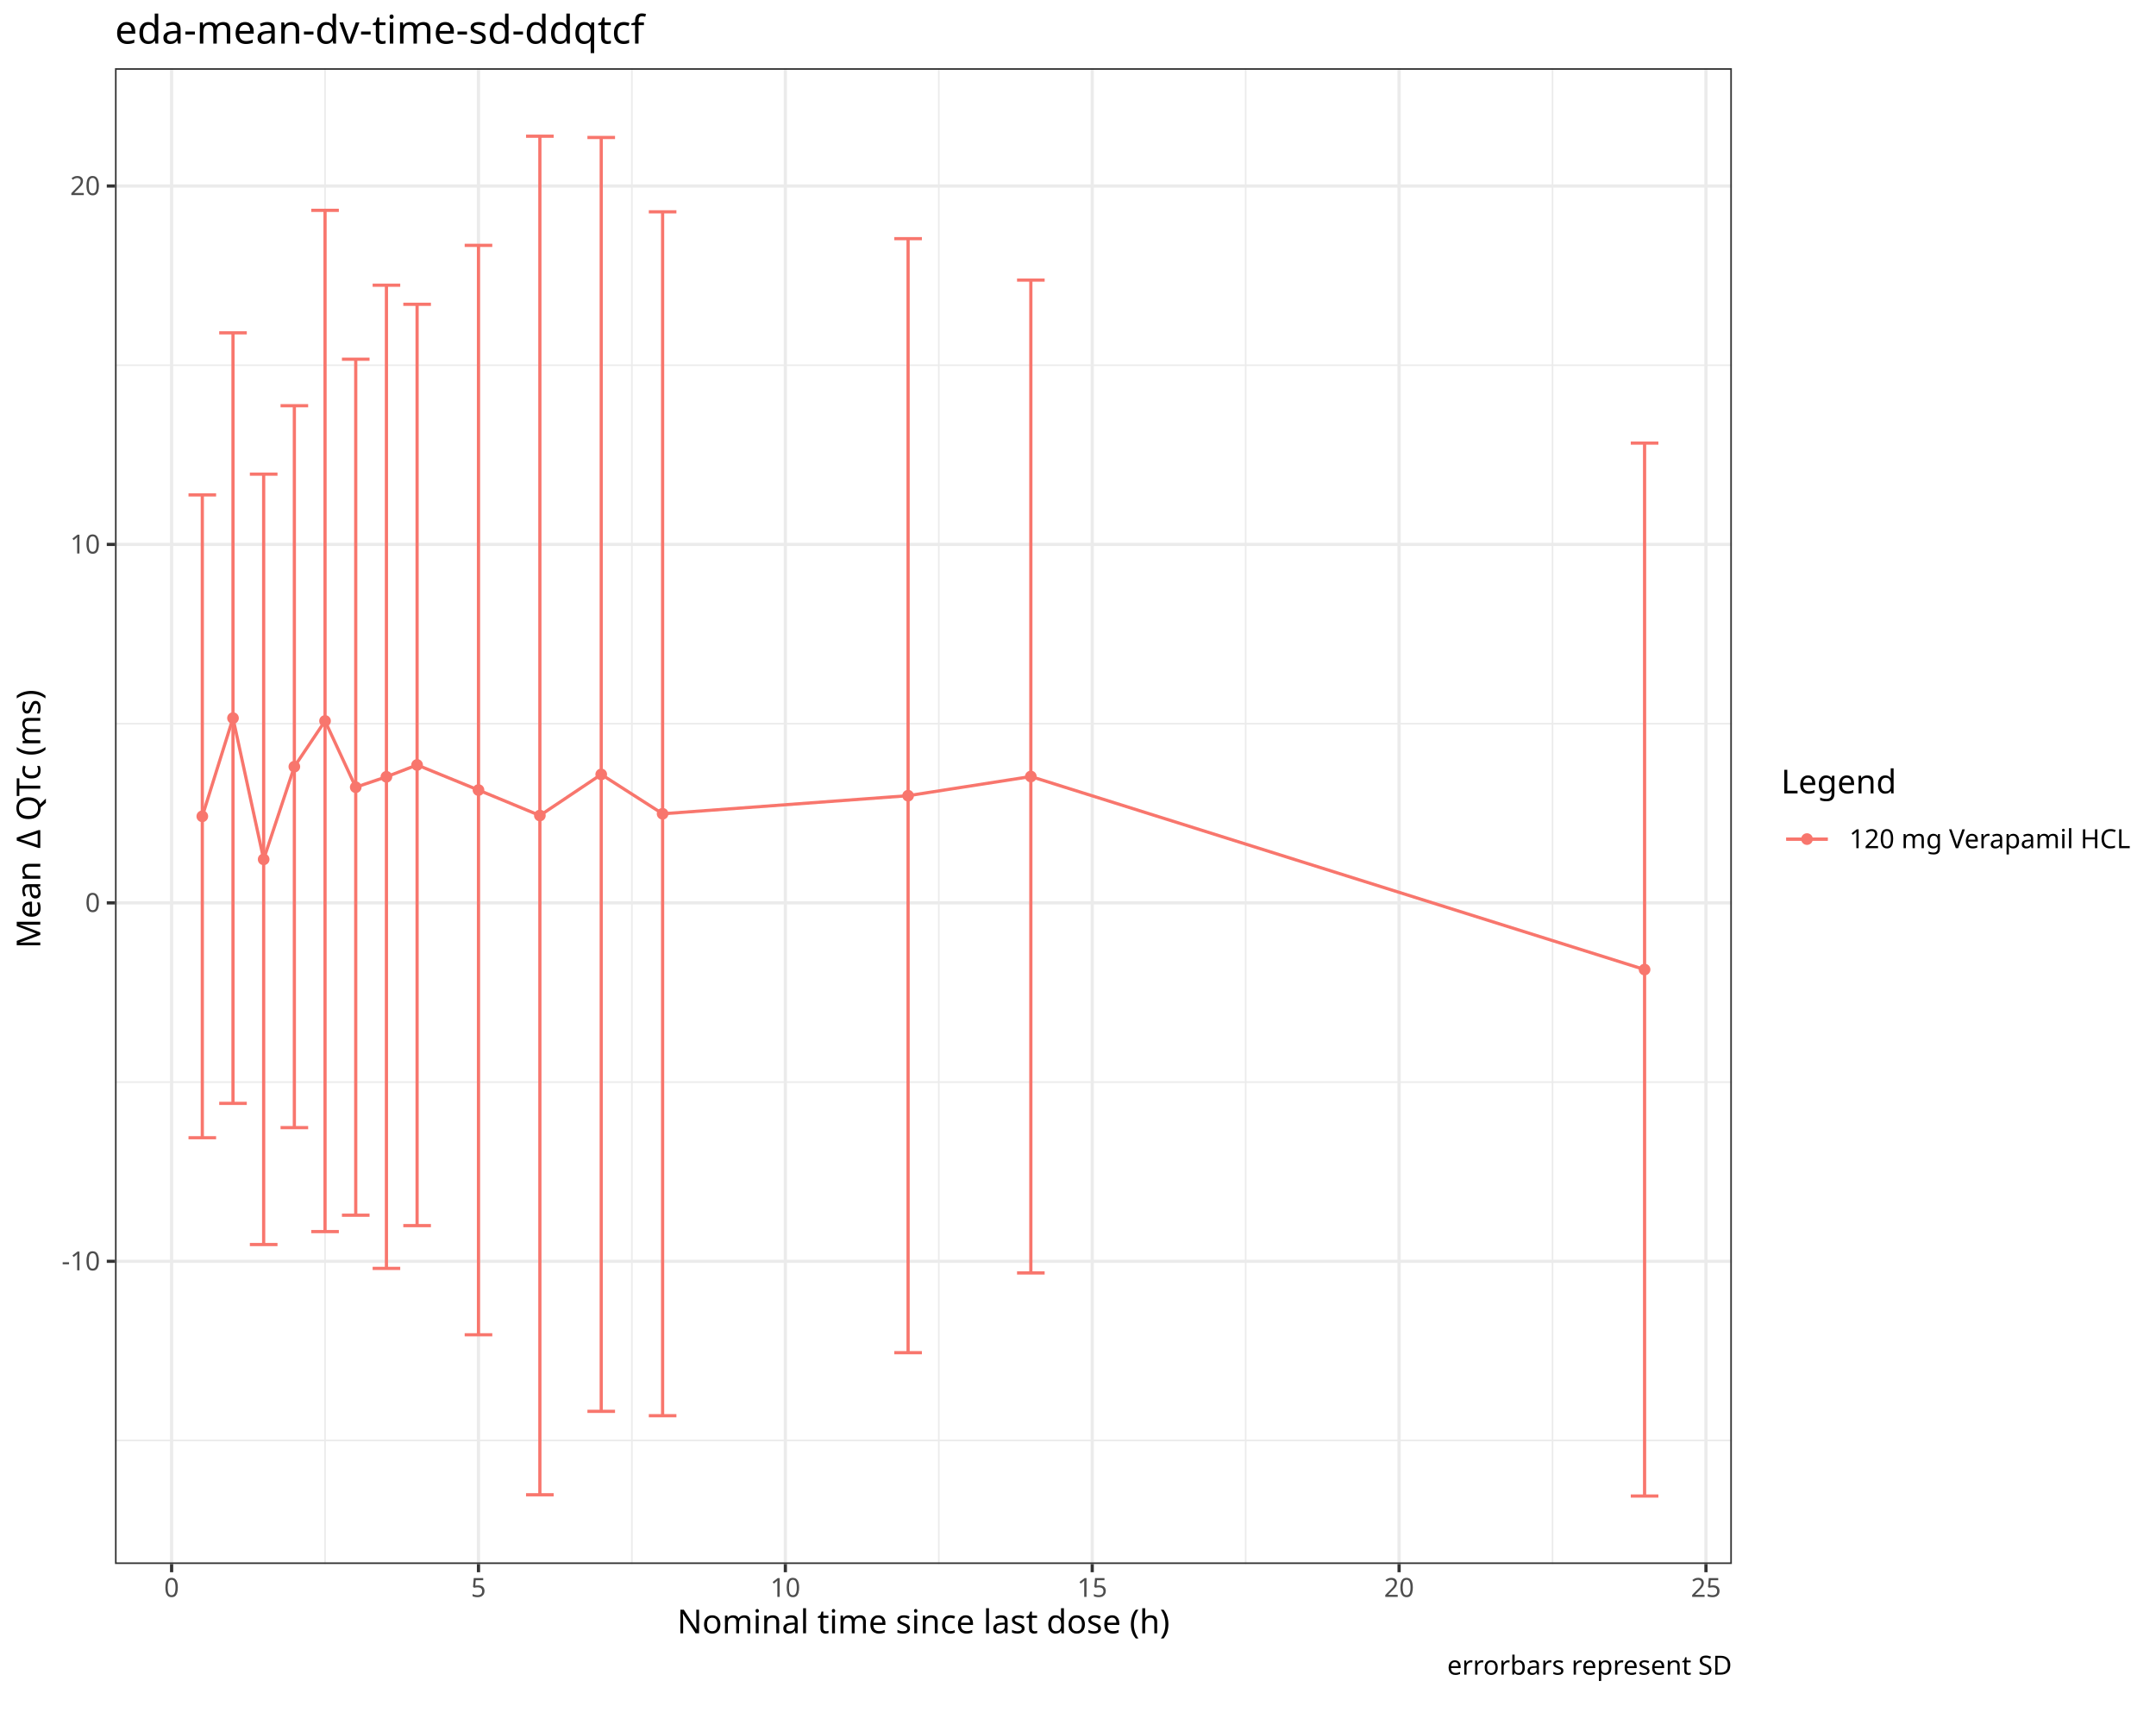
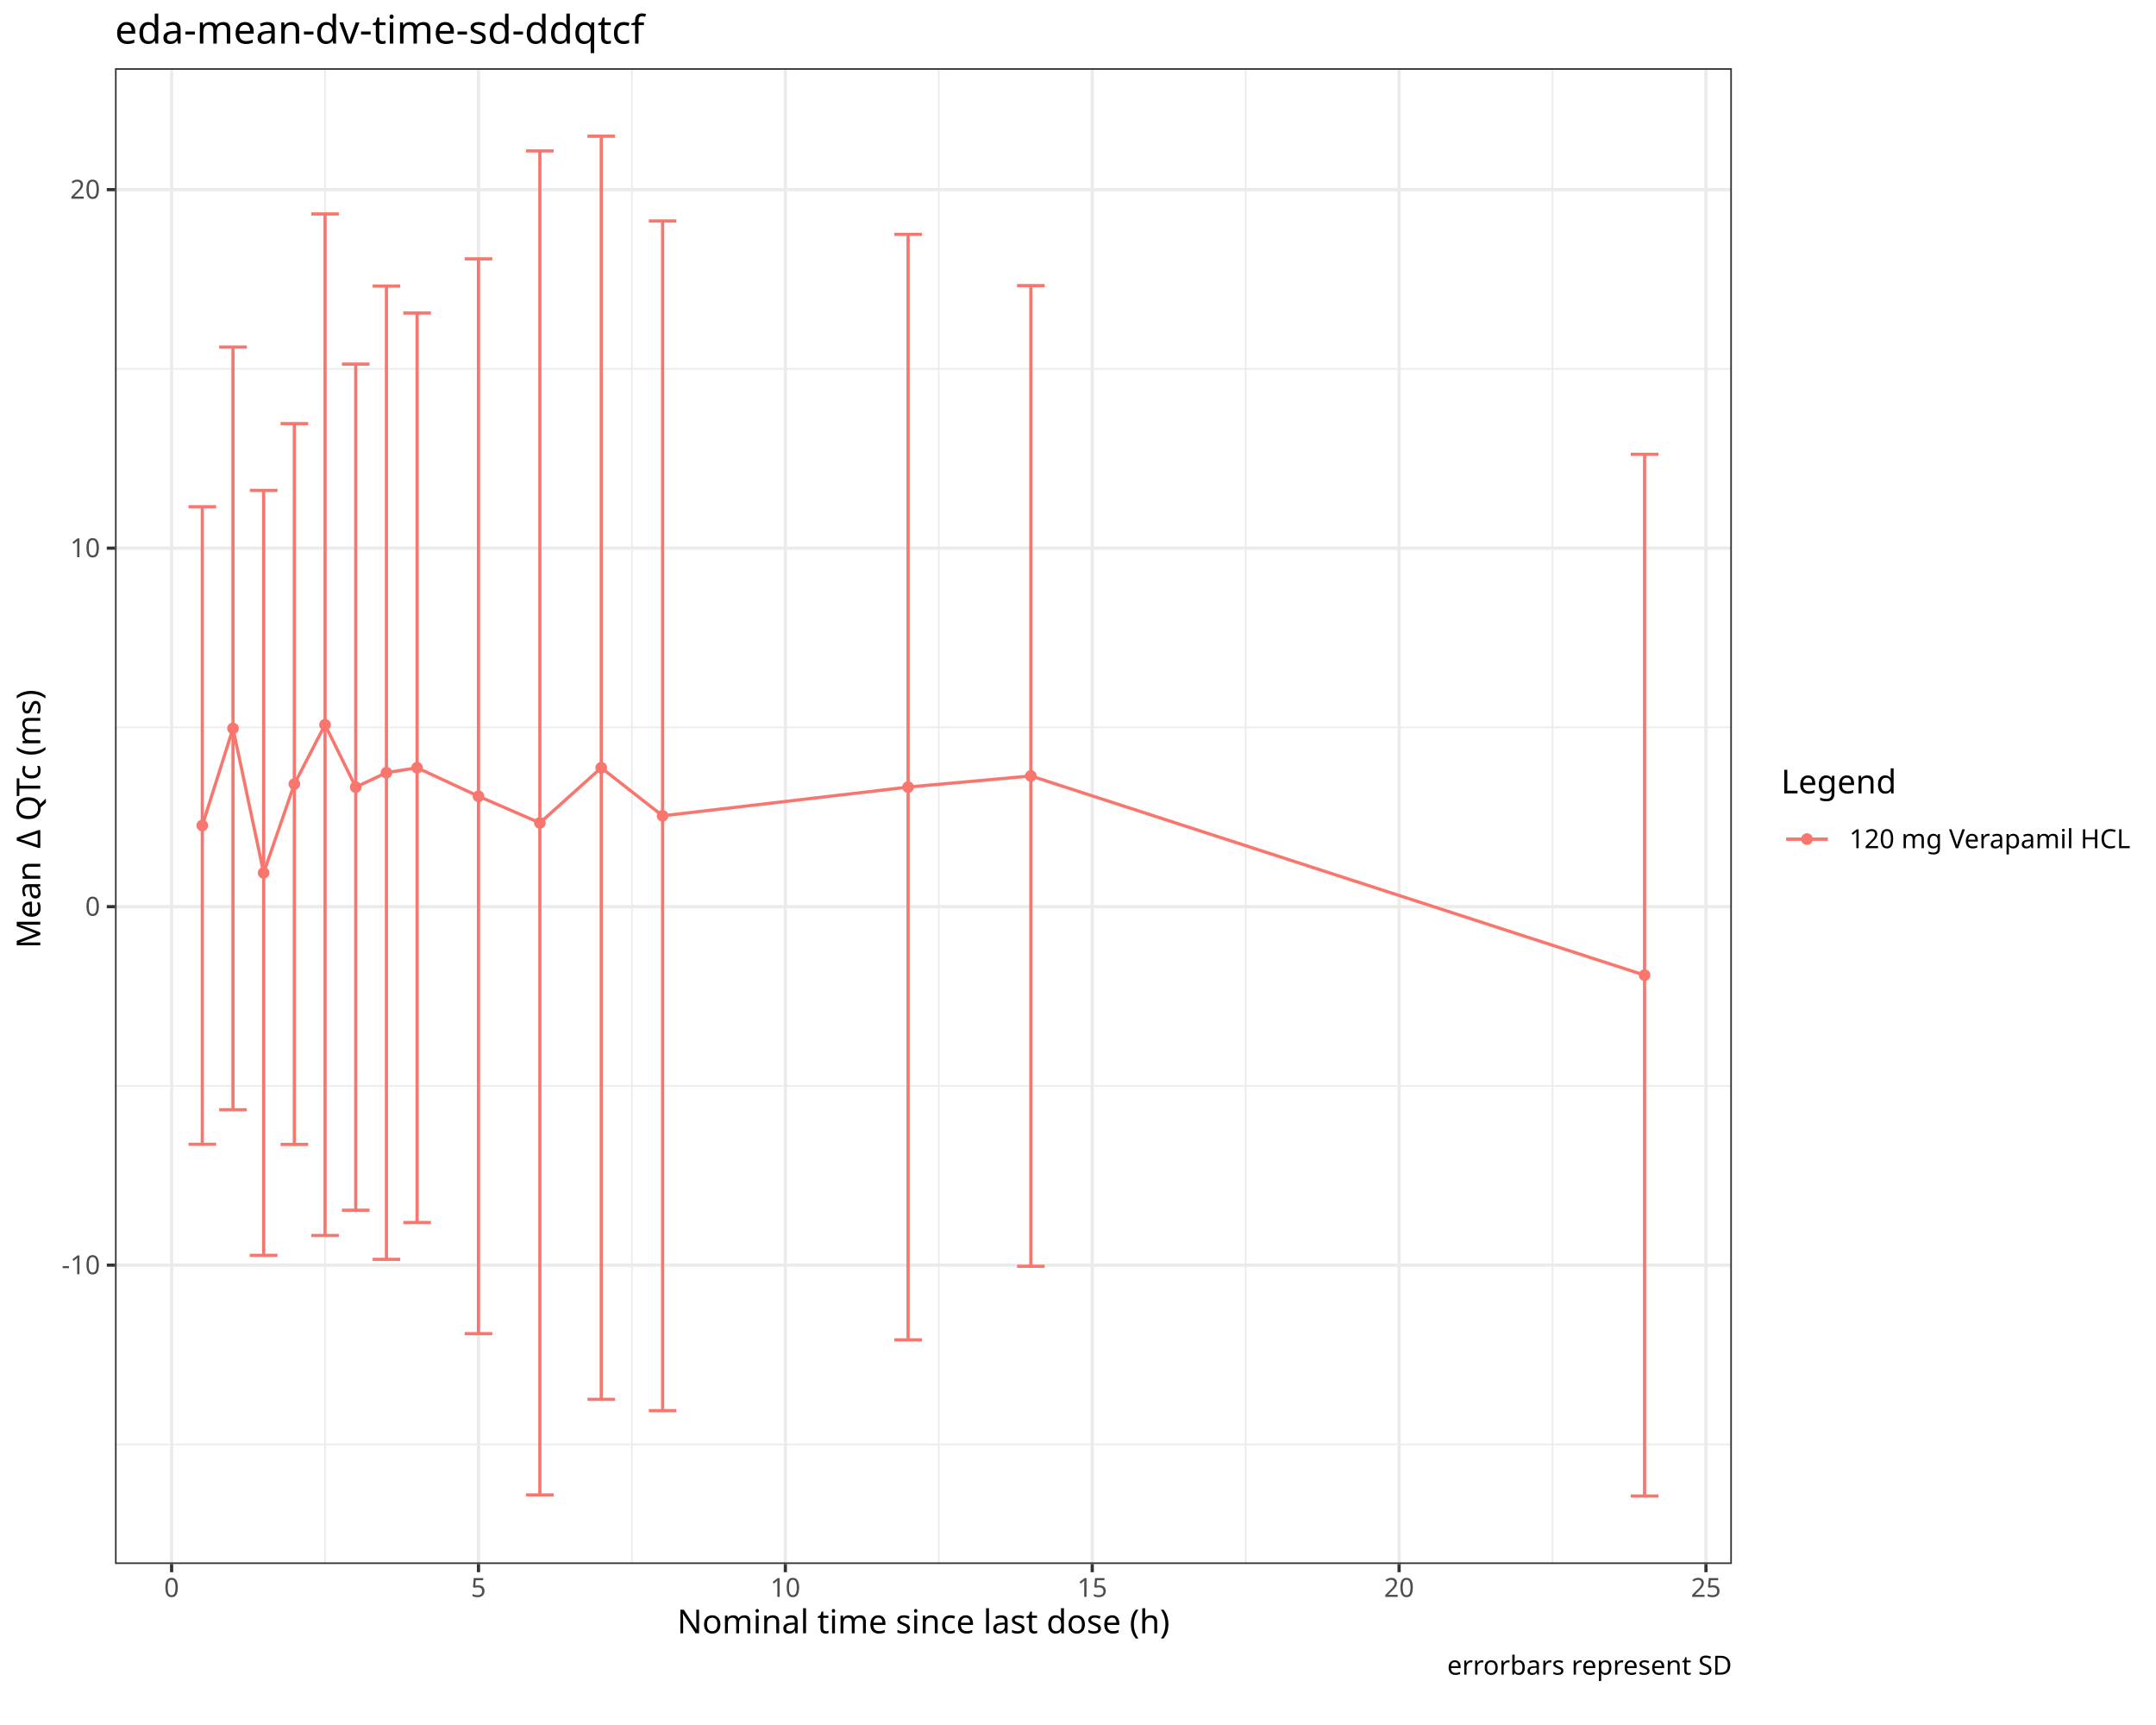
<svg xmlns="http://www.w3.org/2000/svg" class="svglite" data-engine-version="2.0" width="720.00pt" height="576.00pt" viewBox="0 0 720.00 576.00">
  <defs>
    <style type="text/css">
    .svglite line, .svglite polyline, .svglite polygon, .svglite path, .svglite rect, .svglite circle {
      fill: none;
      stroke: #000000;
      stroke-linecap: round;
      stroke-linejoin: round;
      stroke-miterlimit: 10.00;
    }
  </style>
  </defs>
  <rect width="100%" height="100%" style="stroke: none; fill: #FFFFFF;" />
  <defs>
    <clipPath id="cpMC4wMHw3MjAuMDB8MC4wMHw1NzYuMDA=">
      <rect x="0.00" y="0.00" width="720.00" height="576.00" />
    </clipPath>
  </defs>
  <g clip-path="url(#cpMC4wMHw3MjAuMDB8MC4wMHw1NzYuMDA=)">
    <rect x="0.00" y="0.00" width="720.00" height="576.00" style="stroke-width: 1.07; stroke: #FFFFFF; fill: #FFFFFF;" />
  </g>
  <defs>
    <clipPath id="cpMzguNDB8NTc4LjM3fDIyLjc4fDUyMi4yNQ==">
      <rect x="38.40" y="22.78" width="539.96" height="499.46" />
    </clipPath>
  </defs>
  <g clip-path="url(#cpMzguNDB8NTc4LjM3fDIyLjc4fDUyMi4yNQ==)">
    <rect x="38.40" y="22.78" width="539.96" height="499.46" style="stroke-width: 1.07; stroke: none; fill: #FFFFFF;" />
-     <polyline points="38.40,481.00 578.37,481.00 " style="stroke-width: 0.53; stroke: #EBEBEB; stroke-linecap: butt;" />
-     <polyline points="38.40,361.32 578.37,361.32 " style="stroke-width: 0.53; stroke: #EBEBEB; stroke-linecap: butt;" />
-     <polyline points="38.40,241.64 578.37,241.64 " style="stroke-width: 0.53; stroke: #EBEBEB; stroke-linecap: butt;" />
-     <polyline points="38.40,121.95 578.37,121.95 " style="stroke-width: 0.53; stroke: #EBEBEB; stroke-linecap: butt;" />
+     <polyline points="38.40,482.31 578.37,482.31 " style="stroke-width: 0.53; stroke: #EBEBEB; stroke-linecap: butt;" />
+     <polyline points="38.40,362.60 578.37,362.60 " style="stroke-width: 0.53; stroke: #EBEBEB; stroke-linecap: butt;" />
+     <polyline points="38.40,242.88 578.37,242.88 " style="stroke-width: 0.53; stroke: #EBEBEB; stroke-linecap: butt;" />
+     <polyline points="38.40,123.17 578.37,123.17 " style="stroke-width: 0.53; stroke: #EBEBEB; stroke-linecap: butt;" />
    <polyline points="108.55,522.25 108.55,22.78 " style="stroke-width: 0.53; stroke: #EBEBEB; stroke-linecap: butt;" />
    <polyline points="211.03,522.25 211.03,22.78 " style="stroke-width: 0.53; stroke: #EBEBEB; stroke-linecap: butt;" />
    <polyline points="313.51,522.25 313.51,22.78 " style="stroke-width: 0.53; stroke: #EBEBEB; stroke-linecap: butt;" />
    <polyline points="415.99,522.25 415.99,22.78 " style="stroke-width: 0.53; stroke: #EBEBEB; stroke-linecap: butt;" />
    <polyline points="518.47,522.25 518.47,22.78 " style="stroke-width: 0.53; stroke: #EBEBEB; stroke-linecap: butt;" />
-     <polyline points="38.40,421.16 578.37,421.16 " style="stroke-width: 1.07; stroke: #EBEBEB; stroke-linecap: butt;" />
-     <polyline points="38.40,301.48 578.37,301.48 " style="stroke-width: 1.07; stroke: #EBEBEB; stroke-linecap: butt;" />
-     <polyline points="38.40,181.79 578.37,181.79 " style="stroke-width: 1.07; stroke: #EBEBEB; stroke-linecap: butt;" />
-     <polyline points="38.40,62.11 578.37,62.11 " style="stroke-width: 1.07; stroke: #EBEBEB; stroke-linecap: butt;" />
+     <polyline points="38.40,422.45 578.37,422.45 " style="stroke-width: 1.07; stroke: #EBEBEB; stroke-linecap: butt;" />
+     <polyline points="38.40,302.74 578.37,302.74 " style="stroke-width: 1.07; stroke: #EBEBEB; stroke-linecap: butt;" />
+     <polyline points="38.40,183.03 578.37,183.03 " style="stroke-width: 1.07; stroke: #EBEBEB; stroke-linecap: butt;" />
+     <polyline points="38.40,63.32 578.37,63.32 " style="stroke-width: 1.07; stroke: #EBEBEB; stroke-linecap: butt;" />
    <polyline points="57.31,522.25 57.31,22.78 " style="stroke-width: 1.07; stroke: #EBEBEB; stroke-linecap: butt;" />
    <polyline points="159.79,522.25 159.79,22.78 " style="stroke-width: 1.07; stroke: #EBEBEB; stroke-linecap: butt;" />
    <polyline points="262.27,522.25 262.27,22.78 " style="stroke-width: 1.07; stroke: #EBEBEB; stroke-linecap: butt;" />
    <polyline points="364.75,522.25 364.75,22.78 " style="stroke-width: 1.07; stroke: #EBEBEB; stroke-linecap: butt;" />
    <polyline points="467.23,522.25 467.23,22.78 " style="stroke-width: 1.07; stroke: #EBEBEB; stroke-linecap: butt;" />
    <polyline points="569.71,522.25 569.71,22.78 " style="stroke-width: 1.07; stroke: #EBEBEB; stroke-linecap: butt;" />
-     <circle cx="67.56" cy="272.58" r="1.95" style="stroke-width: 0.71; stroke: none; fill: #F8766D;" />
-     <circle cx="77.81" cy="239.79" r="1.95" style="stroke-width: 0.71; stroke: none; fill: #F8766D;" />
-     <circle cx="88.05" cy="286.95" r="1.95" style="stroke-width: 0.71; stroke: none; fill: #F8766D;" />
-     <circle cx="98.30" cy="256.00" r="1.95" style="stroke-width: 0.71; stroke: none; fill: #F8766D;" />
-     <circle cx="108.55" cy="240.74" r="1.95" style="stroke-width: 0.71; stroke: none; fill: #F8766D;" />
-     <circle cx="118.80" cy="262.86" r="1.95" style="stroke-width: 0.71; stroke: none; fill: #F8766D;" />
-     <circle cx="129.05" cy="259.38" r="1.95" style="stroke-width: 0.71; stroke: none; fill: #F8766D;" />
-     <circle cx="139.29" cy="255.43" r="1.95" style="stroke-width: 0.71; stroke: none; fill: #F8766D;" />
-     <circle cx="159.79" cy="263.81" r="1.95" style="stroke-width: 0.71; stroke: none; fill: #F8766D;" />
-     <circle cx="180.29" cy="272.31" r="1.95" style="stroke-width: 0.71; stroke: none; fill: #F8766D;" />
-     <circle cx="200.78" cy="258.59" r="1.95" style="stroke-width: 0.71; stroke: none; fill: #F8766D;" />
-     <circle cx="221.28" cy="271.73" r="1.95" style="stroke-width: 0.71; stroke: none; fill: #F8766D;" />
-     <circle cx="303.26" cy="265.69" r="1.95" style="stroke-width: 0.71; stroke: none; fill: #F8766D;" />
-     <circle cx="344.25" cy="259.29" r="1.95" style="stroke-width: 0.71; stroke: none; fill: #F8766D;" />
-     <circle cx="549.21" cy="323.75" r="1.95" style="stroke-width: 0.71; stroke: none; fill: #F8766D;" />
-     <polyline points="67.56,272.58 77.81,239.79 88.05,286.95 98.30,256.00 108.55,240.74 118.80,262.86 129.05,259.38 139.29,255.43 159.79,263.81 180.29,272.31 200.78,258.59 221.28,271.73 303.26,265.69 344.25,259.29 549.21,323.75 " style="stroke-width: 1.07; stroke: #F8766D; stroke-linecap: butt;" />
-     <polyline points="62.95,165.25 72.17,165.25 " style="stroke-width: 1.07; stroke: #F8766D; stroke-linecap: butt;" />
-     <polyline points="67.56,165.25 67.56,379.90 " style="stroke-width: 1.07; stroke: #F8766D; stroke-linecap: butt;" />
-     <polyline points="62.95,379.90 72.17,379.90 " style="stroke-width: 1.07; stroke: #F8766D; stroke-linecap: butt;" />
-     <polyline points="73.20,111.14 82.42,111.14 " style="stroke-width: 1.07; stroke: #F8766D; stroke-linecap: butt;" />
-     <polyline points="77.81,111.14 77.81,368.43 " style="stroke-width: 1.07; stroke: #F8766D; stroke-linecap: butt;" />
-     <polyline points="73.20,368.43 82.42,368.43 " style="stroke-width: 1.07; stroke: #F8766D; stroke-linecap: butt;" />
-     <polyline points="83.44,158.32 92.67,158.32 " style="stroke-width: 1.07; stroke: #F8766D; stroke-linecap: butt;" />
-     <polyline points="88.05,158.32 88.05,415.57 " style="stroke-width: 1.07; stroke: #F8766D; stroke-linecap: butt;" />
-     <polyline points="83.44,415.57 92.67,415.57 " style="stroke-width: 1.07; stroke: #F8766D; stroke-linecap: butt;" />
-     <polyline points="93.69,135.47 102.91,135.47 " style="stroke-width: 1.07; stroke: #F8766D; stroke-linecap: butt;" />
-     <polyline points="98.30,135.47 98.30,376.53 " style="stroke-width: 1.07; stroke: #F8766D; stroke-linecap: butt;" />
-     <polyline points="93.69,376.53 102.91,376.53 " style="stroke-width: 1.07; stroke: #F8766D; stroke-linecap: butt;" />
-     <polyline points="103.94,70.23 113.16,70.23 " style="stroke-width: 1.07; stroke: #F8766D; stroke-linecap: butt;" />
-     <polyline points="108.55,70.23 108.55,411.25 " style="stroke-width: 1.07; stroke: #F8766D; stroke-linecap: butt;" />
-     <polyline points="103.94,411.25 113.16,411.25 " style="stroke-width: 1.07; stroke: #F8766D; stroke-linecap: butt;" />
-     <polyline points="114.19,119.94 123.41,119.94 " style="stroke-width: 1.07; stroke: #F8766D; stroke-linecap: butt;" />
-     <polyline points="118.80,119.94 118.80,405.78 " style="stroke-width: 1.07; stroke: #F8766D; stroke-linecap: butt;" />
-     <polyline points="114.19,405.78 123.41,405.78 " style="stroke-width: 1.07; stroke: #F8766D; stroke-linecap: butt;" />
-     <polyline points="124.44,95.23 133.66,95.23 " style="stroke-width: 1.07; stroke: #F8766D; stroke-linecap: butt;" />
-     <polyline points="129.05,95.23 129.05,423.54 " style="stroke-width: 1.07; stroke: #F8766D; stroke-linecap: butt;" />
-     <polyline points="124.44,423.54 133.66,423.54 " style="stroke-width: 1.07; stroke: #F8766D; stroke-linecap: butt;" />
-     <polyline points="134.68,101.61 143.91,101.61 " style="stroke-width: 1.07; stroke: #F8766D; stroke-linecap: butt;" />
-     <polyline points="139.29,101.61 139.29,409.25 " style="stroke-width: 1.07; stroke: #F8766D; stroke-linecap: butt;" />
-     <polyline points="134.68,409.25 143.91,409.25 " style="stroke-width: 1.07; stroke: #F8766D; stroke-linecap: butt;" />
-     <polyline points="155.18,81.92 164.40,81.92 " style="stroke-width: 1.07; stroke: #F8766D; stroke-linecap: butt;" />
-     <polyline points="159.79,81.92 159.79,445.70 " style="stroke-width: 1.07; stroke: #F8766D; stroke-linecap: butt;" />
-     <polyline points="155.18,445.70 164.40,445.70 " style="stroke-width: 1.07; stroke: #F8766D; stroke-linecap: butt;" />
-     <polyline points="175.67,45.49 184.90,45.49 " style="stroke-width: 1.07; stroke: #F8766D; stroke-linecap: butt;" />
-     <polyline points="180.29,45.49 180.29,499.13 " style="stroke-width: 1.07; stroke: #F8766D; stroke-linecap: butt;" />
-     <polyline points="175.67,499.13 184.90,499.13 " style="stroke-width: 1.07; stroke: #F8766D; stroke-linecap: butt;" />
-     <polyline points="196.17,45.91 205.39,45.91 " style="stroke-width: 1.07; stroke: #F8766D; stroke-linecap: butt;" />
-     <polyline points="200.78,45.91 200.78,471.27 " style="stroke-width: 1.07; stroke: #F8766D; stroke-linecap: butt;" />
-     <polyline points="196.17,471.27 205.39,471.27 " style="stroke-width: 1.07; stroke: #F8766D; stroke-linecap: butt;" />
-     <polyline points="216.67,70.73 225.89,70.73 " style="stroke-width: 1.07; stroke: #F8766D; stroke-linecap: butt;" />
-     <polyline points="221.28,70.73 221.28,472.73 " style="stroke-width: 1.07; stroke: #F8766D; stroke-linecap: butt;" />
-     <polyline points="216.67,472.73 225.89,472.73 " style="stroke-width: 1.07; stroke: #F8766D; stroke-linecap: butt;" />
-     <polyline points="298.65,79.69 307.87,79.69 " style="stroke-width: 1.07; stroke: #F8766D; stroke-linecap: butt;" />
-     <polyline points="303.26,79.69 303.26,451.68 " style="stroke-width: 1.07; stroke: #F8766D; stroke-linecap: butt;" />
-     <polyline points="298.65,451.68 307.87,451.68 " style="stroke-width: 1.07; stroke: #F8766D; stroke-linecap: butt;" />
-     <polyline points="339.64,93.52 348.86,93.52 " style="stroke-width: 1.07; stroke: #F8766D; stroke-linecap: butt;" />
-     <polyline points="344.25,93.52 344.25,425.05 " style="stroke-width: 1.07; stroke: #F8766D; stroke-linecap: butt;" />
-     <polyline points="339.64,425.05 348.86,425.05 " style="stroke-width: 1.07; stroke: #F8766D; stroke-linecap: butt;" />
-     <polyline points="544.60,147.95 553.82,147.95 " style="stroke-width: 1.07; stroke: #F8766D; stroke-linecap: butt;" />
-     <polyline points="549.21,147.95 549.21,499.54 " style="stroke-width: 1.07; stroke: #F8766D; stroke-linecap: butt;" />
+     <circle cx="67.56" cy="275.65" r="1.95" style="stroke-width: 0.71; stroke: none; fill: #F8766D;" />
+     <circle cx="77.81" cy="243.23" r="1.95" style="stroke-width: 0.71; stroke: none; fill: #F8766D;" />
+     <circle cx="88.05" cy="291.46" r="1.95" style="stroke-width: 0.71; stroke: none; fill: #F8766D;" />
+     <circle cx="98.30" cy="261.80" r="1.95" style="stroke-width: 0.71; stroke: none; fill: #F8766D;" />
+     <circle cx="108.55" cy="241.99" r="1.95" style="stroke-width: 0.71; stroke: none; fill: #F8766D;" />
+     <circle cx="118.80" cy="262.83" r="1.95" style="stroke-width: 0.71; stroke: none; fill: #F8766D;" />
+     <circle cx="129.05" cy="258.01" r="1.95" style="stroke-width: 0.71; stroke: none; fill: #F8766D;" />
+     <circle cx="139.29" cy="256.37" r="1.95" style="stroke-width: 0.71; stroke: none; fill: #F8766D;" />
+     <circle cx="159.79" cy="265.88" r="1.95" style="stroke-width: 0.71; stroke: none; fill: #F8766D;" />
+     <circle cx="180.29" cy="274.78" r="1.95" style="stroke-width: 0.71; stroke: none; fill: #F8766D;" />
+     <circle cx="200.78" cy="256.37" r="1.95" style="stroke-width: 0.71; stroke: none; fill: #F8766D;" />
+     <circle cx="221.28" cy="272.41" r="1.95" style="stroke-width: 0.71; stroke: none; fill: #F8766D;" />
+     <circle cx="303.26" cy="262.82" r="1.95" style="stroke-width: 0.71; stroke: none; fill: #F8766D;" />
+     <circle cx="344.25" cy="259.10" r="1.95" style="stroke-width: 0.71; stroke: none; fill: #F8766D;" />
+     <circle cx="549.21" cy="325.62" r="1.95" style="stroke-width: 0.71; stroke: none; fill: #F8766D;" />
+     <polyline points="67.56,275.65 77.81,243.23 88.05,291.46 98.30,261.80 108.55,241.99 118.80,262.83 129.05,258.01 139.29,256.37 159.79,265.88 180.29,274.78 200.78,256.37 221.28,272.41 303.26,262.82 344.25,259.10 549.21,325.62 " style="stroke-width: 1.07; stroke: #F8766D; stroke-linecap: butt;" />
+     <polyline points="62.95,169.21 72.17,169.21 " style="stroke-width: 1.07; stroke: #F8766D; stroke-linecap: butt;" />
+     <polyline points="67.56,169.21 67.56,382.09 " style="stroke-width: 1.07; stroke: #F8766D; stroke-linecap: butt;" />
+     <polyline points="62.95,382.09 72.17,382.09 " style="stroke-width: 1.07; stroke: #F8766D; stroke-linecap: butt;" />
+     <polyline points="73.20,115.89 82.42,115.89 " style="stroke-width: 1.07; stroke: #F8766D; stroke-linecap: butt;" />
+     <polyline points="77.81,115.89 77.81,370.56 " style="stroke-width: 1.07; stroke: #F8766D; stroke-linecap: butt;" />
+     <polyline points="73.20,370.56 82.42,370.56 " style="stroke-width: 1.07; stroke: #F8766D; stroke-linecap: butt;" />
+     <polyline points="83.44,163.75 92.67,163.75 " style="stroke-width: 1.07; stroke: #F8766D; stroke-linecap: butt;" />
+     <polyline points="88.05,163.75 88.05,419.17 " style="stroke-width: 1.07; stroke: #F8766D; stroke-linecap: butt;" />
+     <polyline points="83.44,419.17 92.67,419.17 " style="stroke-width: 1.07; stroke: #F8766D; stroke-linecap: butt;" />
+     <polyline points="93.69,141.45 102.91,141.45 " style="stroke-width: 1.07; stroke: #F8766D; stroke-linecap: butt;" />
+     <polyline points="98.30,141.45 98.30,382.14 " style="stroke-width: 1.07; stroke: #F8766D; stroke-linecap: butt;" />
+     <polyline points="93.69,382.14 102.91,382.14 " style="stroke-width: 1.07; stroke: #F8766D; stroke-linecap: butt;" />
+     <polyline points="103.94,71.44 113.16,71.44 " style="stroke-width: 1.07; stroke: #F8766D; stroke-linecap: butt;" />
+     <polyline points="108.55,71.44 108.55,412.54 " style="stroke-width: 1.07; stroke: #F8766D; stroke-linecap: butt;" />
+     <polyline points="103.94,412.54 113.16,412.54 " style="stroke-width: 1.07; stroke: #F8766D; stroke-linecap: butt;" />
+     <polyline points="114.19,121.57 123.41,121.57 " style="stroke-width: 1.07; stroke: #F8766D; stroke-linecap: butt;" />
+     <polyline points="118.80,121.57 118.80,404.10 " style="stroke-width: 1.07; stroke: #F8766D; stroke-linecap: butt;" />
+     <polyline points="114.19,404.10 123.41,404.10 " style="stroke-width: 1.07; stroke: #F8766D; stroke-linecap: butt;" />
+     <polyline points="124.44,95.52 133.66,95.52 " style="stroke-width: 1.07; stroke: #F8766D; stroke-linecap: butt;" />
+     <polyline points="129.05,95.52 129.05,420.51 " style="stroke-width: 1.07; stroke: #F8766D; stroke-linecap: butt;" />
+     <polyline points="124.44,420.51 133.66,420.51 " style="stroke-width: 1.07; stroke: #F8766D; stroke-linecap: butt;" />
+     <polyline points="134.68,104.53 143.91,104.53 " style="stroke-width: 1.07; stroke: #F8766D; stroke-linecap: butt;" />
+     <polyline points="139.29,104.53 139.29,408.20 " style="stroke-width: 1.07; stroke: #F8766D; stroke-linecap: butt;" />
+     <polyline points="134.68,408.20 143.91,408.20 " style="stroke-width: 1.07; stroke: #F8766D; stroke-linecap: butt;" />
+     <polyline points="155.18,86.44 164.40,86.44 " style="stroke-width: 1.07; stroke: #F8766D; stroke-linecap: butt;" />
+     <polyline points="159.79,86.44 159.79,445.33 " style="stroke-width: 1.07; stroke: #F8766D; stroke-linecap: butt;" />
+     <polyline points="155.18,445.33 164.40,445.33 " style="stroke-width: 1.07; stroke: #F8766D; stroke-linecap: butt;" />
+     <polyline points="175.67,50.39 184.90,50.39 " style="stroke-width: 1.07; stroke: #F8766D; stroke-linecap: butt;" />
+     <polyline points="180.29,50.39 180.29,499.17 " style="stroke-width: 1.07; stroke: #F8766D; stroke-linecap: butt;" />
+     <polyline points="175.67,499.17 184.90,499.17 " style="stroke-width: 1.07; stroke: #F8766D; stroke-linecap: butt;" />
+     <polyline points="196.17,45.49 205.39,45.49 " style="stroke-width: 1.07; stroke: #F8766D; stroke-linecap: butt;" />
+     <polyline points="200.78,45.49 200.78,467.26 " style="stroke-width: 1.07; stroke: #F8766D; stroke-linecap: butt;" />
+     <polyline points="196.17,467.26 205.39,467.26 " style="stroke-width: 1.07; stroke: #F8766D; stroke-linecap: butt;" />
+     <polyline points="216.67,73.78 225.89,73.78 " style="stroke-width: 1.07; stroke: #F8766D; stroke-linecap: butt;" />
+     <polyline points="221.28,73.78 221.28,471.04 " style="stroke-width: 1.07; stroke: #F8766D; stroke-linecap: butt;" />
+     <polyline points="216.67,471.04 225.89,471.04 " style="stroke-width: 1.07; stroke: #F8766D; stroke-linecap: butt;" />
+     <polyline points="298.65,78.25 307.87,78.25 " style="stroke-width: 1.07; stroke: #F8766D; stroke-linecap: butt;" />
+     <polyline points="303.26,78.25 303.26,447.39 " style="stroke-width: 1.07; stroke: #F8766D; stroke-linecap: butt;" />
+     <polyline points="298.65,447.39 307.87,447.39 " style="stroke-width: 1.07; stroke: #F8766D; stroke-linecap: butt;" />
+     <polyline points="339.64,95.37 348.86,95.37 " style="stroke-width: 1.07; stroke: #F8766D; stroke-linecap: butt;" />
+     <polyline points="344.25,95.37 344.25,422.83 " style="stroke-width: 1.07; stroke: #F8766D; stroke-linecap: butt;" />
+     <polyline points="339.64,422.83 348.86,422.83 " style="stroke-width: 1.07; stroke: #F8766D; stroke-linecap: butt;" />
+     <polyline points="544.60,151.70 553.82,151.70 " style="stroke-width: 1.07; stroke: #F8766D; stroke-linecap: butt;" />
+     <polyline points="549.21,151.70 549.21,499.54 " style="stroke-width: 1.07; stroke: #F8766D; stroke-linecap: butt;" />
    <polyline points="544.60,499.54 553.82,499.54 " style="stroke-width: 1.07; stroke: #F8766D; stroke-linecap: butt;" />
    <rect x="38.40" y="22.78" width="539.96" height="499.46" style="stroke-width: 1.07; stroke: #333333;" />
  </g>
  <g clip-path="url(#cpMC4wMHw3MjAuMDB8MC4wMHw1NzYuMDA=)">
-     <text x="33.47" y="424.19" text-anchor="end" style="font-size: 8.80px; fill: #4D4D4D; font-family: sans;" textLength="12.72px" lengthAdjust="spacingAndGlyphs">-10</text>
-     <text x="33.47" y="304.51" text-anchor="end" style="font-size: 8.80px; fill: #4D4D4D; font-family: sans;" textLength="4.89px" lengthAdjust="spacingAndGlyphs">0</text>
-     <text x="33.47" y="184.82" text-anchor="end" style="font-size: 8.80px; fill: #4D4D4D; font-family: sans;" textLength="9.79px" lengthAdjust="spacingAndGlyphs">10</text>
-     <text x="33.47" y="65.14" text-anchor="end" style="font-size: 8.80px; fill: #4D4D4D; font-family: sans;" textLength="9.79px" lengthAdjust="spacingAndGlyphs">20</text>
-     <polyline points="35.66,421.16 38.40,421.16 " style="stroke-width: 1.07; stroke: #333333; stroke-linecap: butt;" />
-     <polyline points="35.66,301.48 38.40,301.48 " style="stroke-width: 1.07; stroke: #333333; stroke-linecap: butt;" />
-     <polyline points="35.66,181.79 38.40,181.79 " style="stroke-width: 1.07; stroke: #333333; stroke-linecap: butt;" />
-     <polyline points="35.66,62.11 38.40,62.11 " style="stroke-width: 1.07; stroke: #333333; stroke-linecap: butt;" />
+     <text x="33.47" y="425.48" text-anchor="end" style="font-size: 8.80px; fill: #4D4D4D; font-family: sans;" textLength="12.72px" lengthAdjust="spacingAndGlyphs">-10</text>
+     <text x="33.47" y="305.77" text-anchor="end" style="font-size: 8.80px; fill: #4D4D4D; font-family: sans;" textLength="4.89px" lengthAdjust="spacingAndGlyphs">0</text>
+     <text x="33.47" y="186.06" text-anchor="end" style="font-size: 8.80px; fill: #4D4D4D; font-family: sans;" textLength="9.79px" lengthAdjust="spacingAndGlyphs">10</text>
+     <text x="33.47" y="66.35" text-anchor="end" style="font-size: 8.80px; fill: #4D4D4D; font-family: sans;" textLength="9.79px" lengthAdjust="spacingAndGlyphs">20</text>
+     <polyline points="35.66,422.45 38.40,422.45 " style="stroke-width: 1.07; stroke: #333333; stroke-linecap: butt;" />
+     <polyline points="35.66,302.74 38.40,302.74 " style="stroke-width: 1.07; stroke: #333333; stroke-linecap: butt;" />
+     <polyline points="35.66,183.03 38.40,183.03 " style="stroke-width: 1.07; stroke: #333333; stroke-linecap: butt;" />
+     <polyline points="35.66,63.32 38.40,63.32 " style="stroke-width: 1.07; stroke: #333333; stroke-linecap: butt;" />
    <polyline points="57.31,524.99 57.31,522.25 " style="stroke-width: 1.07; stroke: #333333; stroke-linecap: butt;" />
    <polyline points="159.79,524.99 159.79,522.25 " style="stroke-width: 1.07; stroke: #333333; stroke-linecap: butt;" />
    <polyline points="262.27,524.99 262.27,522.25 " style="stroke-width: 1.07; stroke: #333333; stroke-linecap: butt;" />
    <polyline points="364.75,524.99 364.75,522.25 " style="stroke-width: 1.07; stroke: #333333; stroke-linecap: butt;" />
    <polyline points="467.23,524.99 467.23,522.25 " style="stroke-width: 1.07; stroke: #333333; stroke-linecap: butt;" />
    <polyline points="569.71,524.99 569.71,522.25 " style="stroke-width: 1.07; stroke: #333333; stroke-linecap: butt;" />
    <text x="57.31" y="533.23" text-anchor="middle" style="font-size: 8.80px; fill: #4D4D4D; font-family: sans;" textLength="4.89px" lengthAdjust="spacingAndGlyphs">0</text>
    <text x="159.79" y="533.23" text-anchor="middle" style="font-size: 8.80px; fill: #4D4D4D; font-family: sans;" textLength="4.89px" lengthAdjust="spacingAndGlyphs">5</text>
    <text x="262.27" y="533.23" text-anchor="middle" style="font-size: 8.80px; fill: #4D4D4D; font-family: sans;" textLength="9.79px" lengthAdjust="spacingAndGlyphs">10</text>
    <text x="364.75" y="533.23" text-anchor="middle" style="font-size: 8.80px; fill: #4D4D4D; font-family: sans;" textLength="9.79px" lengthAdjust="spacingAndGlyphs">15</text>
    <text x="467.23" y="533.23" text-anchor="middle" style="font-size: 8.80px; fill: #4D4D4D; font-family: sans;" textLength="9.79px" lengthAdjust="spacingAndGlyphs">20</text>
    <text x="569.71" y="533.23" text-anchor="middle" style="font-size: 8.80px; fill: #4D4D4D; font-family: sans;" textLength="9.79px" lengthAdjust="spacingAndGlyphs">25</text>
    <text x="308.39" y="545.37" text-anchor="middle" style="font-size: 11.00px; font-family: sans;" textLength="156.53px" lengthAdjust="spacingAndGlyphs">Nominal time since last dose (h)</text>
    <text transform="translate(13.45,316.70) rotate(-90)" style="font-size: 11.00px; font-family: sans;" textLength="30.58px" lengthAdjust="spacingAndGlyphs">Mean </text>
    <text transform="translate(13.45,286.12) rotate(-90)" style="font-size: 11.00px; font-family: sans;" textLength="2.75px" lengthAdjust="spacingAndGlyphs"> </text>
    <text transform="translate(13.45,283.37) rotate(-90)" style="font-size: 11.00px; font-family: sans;" textLength="6.45px" lengthAdjust="spacingAndGlyphs">Δ</text>
    <text transform="translate(13.45,276.92) rotate(-90)" style="font-size: 11.00px; font-family: sans;" textLength="2.75px" lengthAdjust="spacingAndGlyphs"> </text>
    <text transform="translate(13.45,274.16) rotate(-90)" style="font-size: 11.00px; font-family: sans;" textLength="45.84px" lengthAdjust="spacingAndGlyphs">QTc (ms)</text>
    <rect x="589.33" y="250.73" width="125.19" height="43.57" style="stroke-width: 1.07; stroke: none; fill: #FFFFFF;" />
    <text x="594.81" y="264.92" style="font-size: 11.00px; font-family: sans;" textLength="36.71px" lengthAdjust="spacingAndGlyphs">Legend</text>
    <rect x="594.81" y="271.54" width="17.28" height="17.28" style="stroke-width: 1.07; stroke: none; fill: #FFFFFF;" />
    <circle cx="603.45" cy="280.18" r="1.95" style="stroke-width: 0.71; stroke: none; fill: #F8766D;" />
    <line x1="596.53" y1="280.18" x2="610.36" y2="280.18" style="stroke-width: 1.07; stroke: #F8766D; stroke-linecap: butt;" />
    <line x1="596.53" y1="280.18" x2="610.36" y2="280.18" style="stroke-width: 1.07; stroke: #F8766D; stroke-linecap: butt;" />
    <text x="617.57" y="283.21" style="font-size: 8.80px; font-family: sans;" textLength="91.48px" lengthAdjust="spacingAndGlyphs">120 mg Verapamil HCL</text>
    <text x="38.40" y="14.56" style="font-size: 13.20px; font-family: sans;" textLength="165.83px" lengthAdjust="spacingAndGlyphs">eda-mean-dv-time-sd-ddqtcf</text>
    <text x="578.37" y="559.19" text-anchor="end" style="font-size: 8.80px; font-family: sans;" textLength="92.45px" lengthAdjust="spacingAndGlyphs">errorbars represent SD </text>
    <text x="578.37" y="568.69" text-anchor="end" style="font-size: 8.80px; font-family: sans;" textLength="0.00px" lengthAdjust="spacingAndGlyphs" />
  </g>
</svg>
